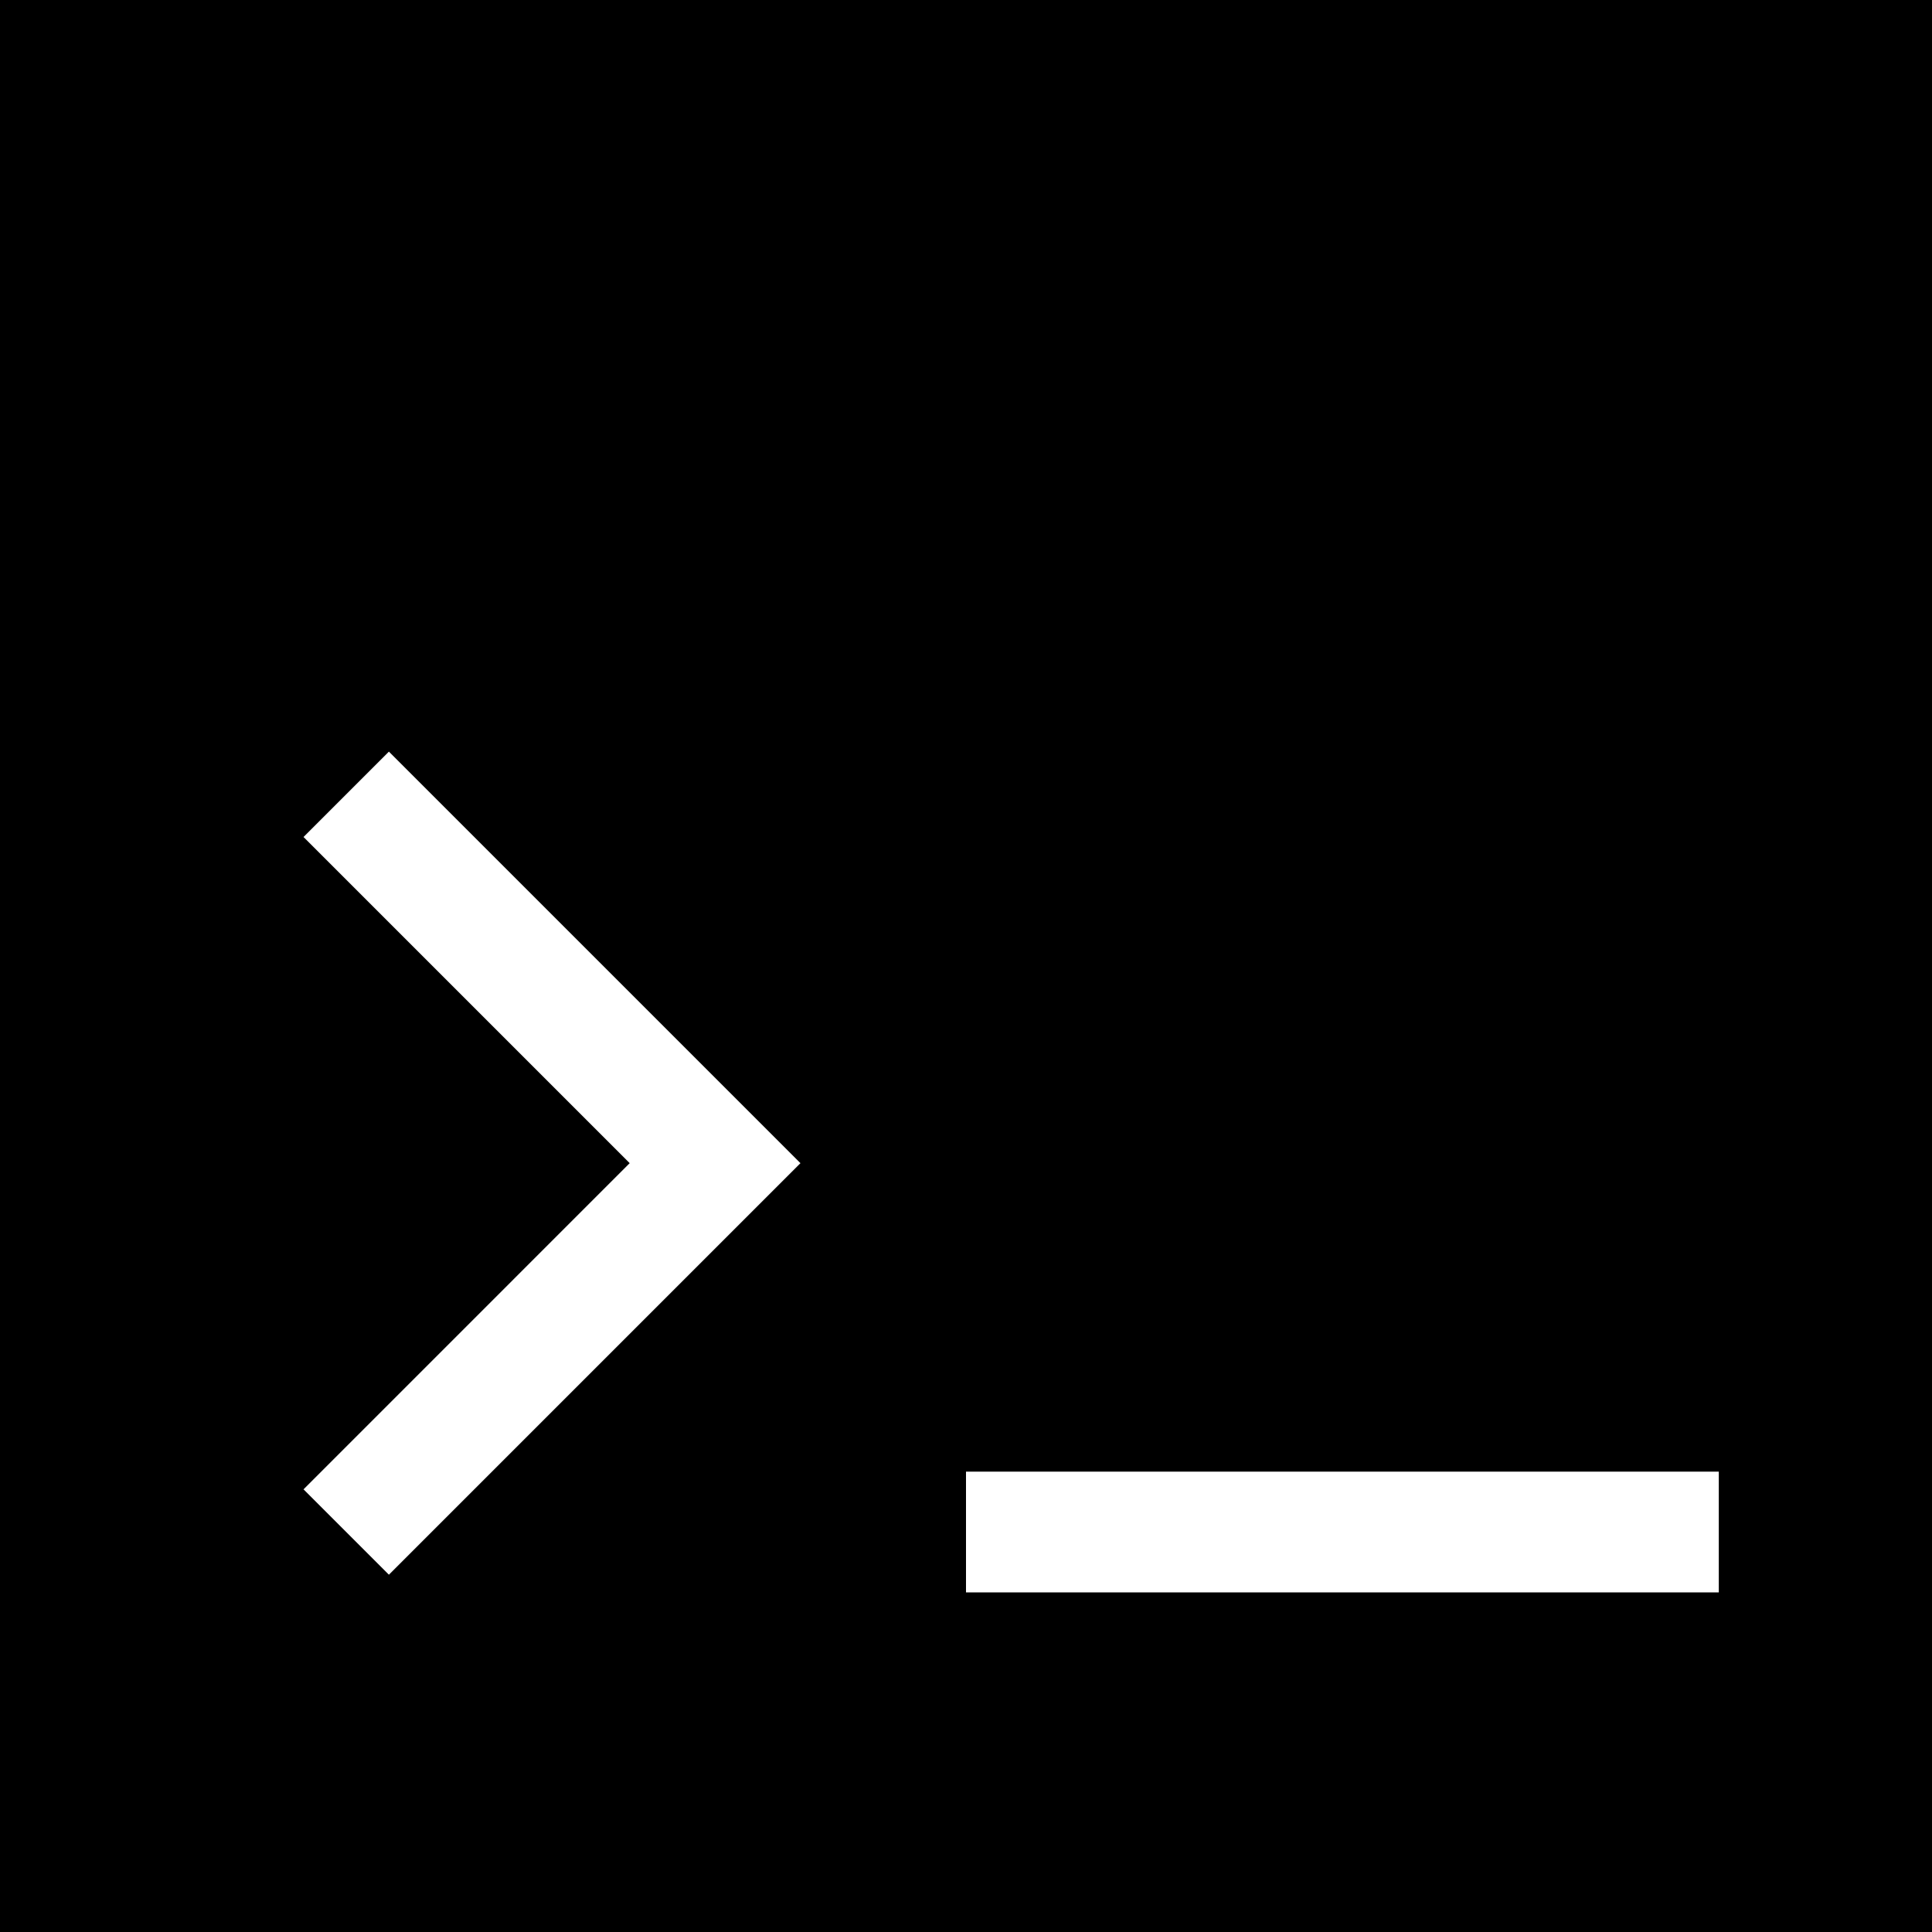
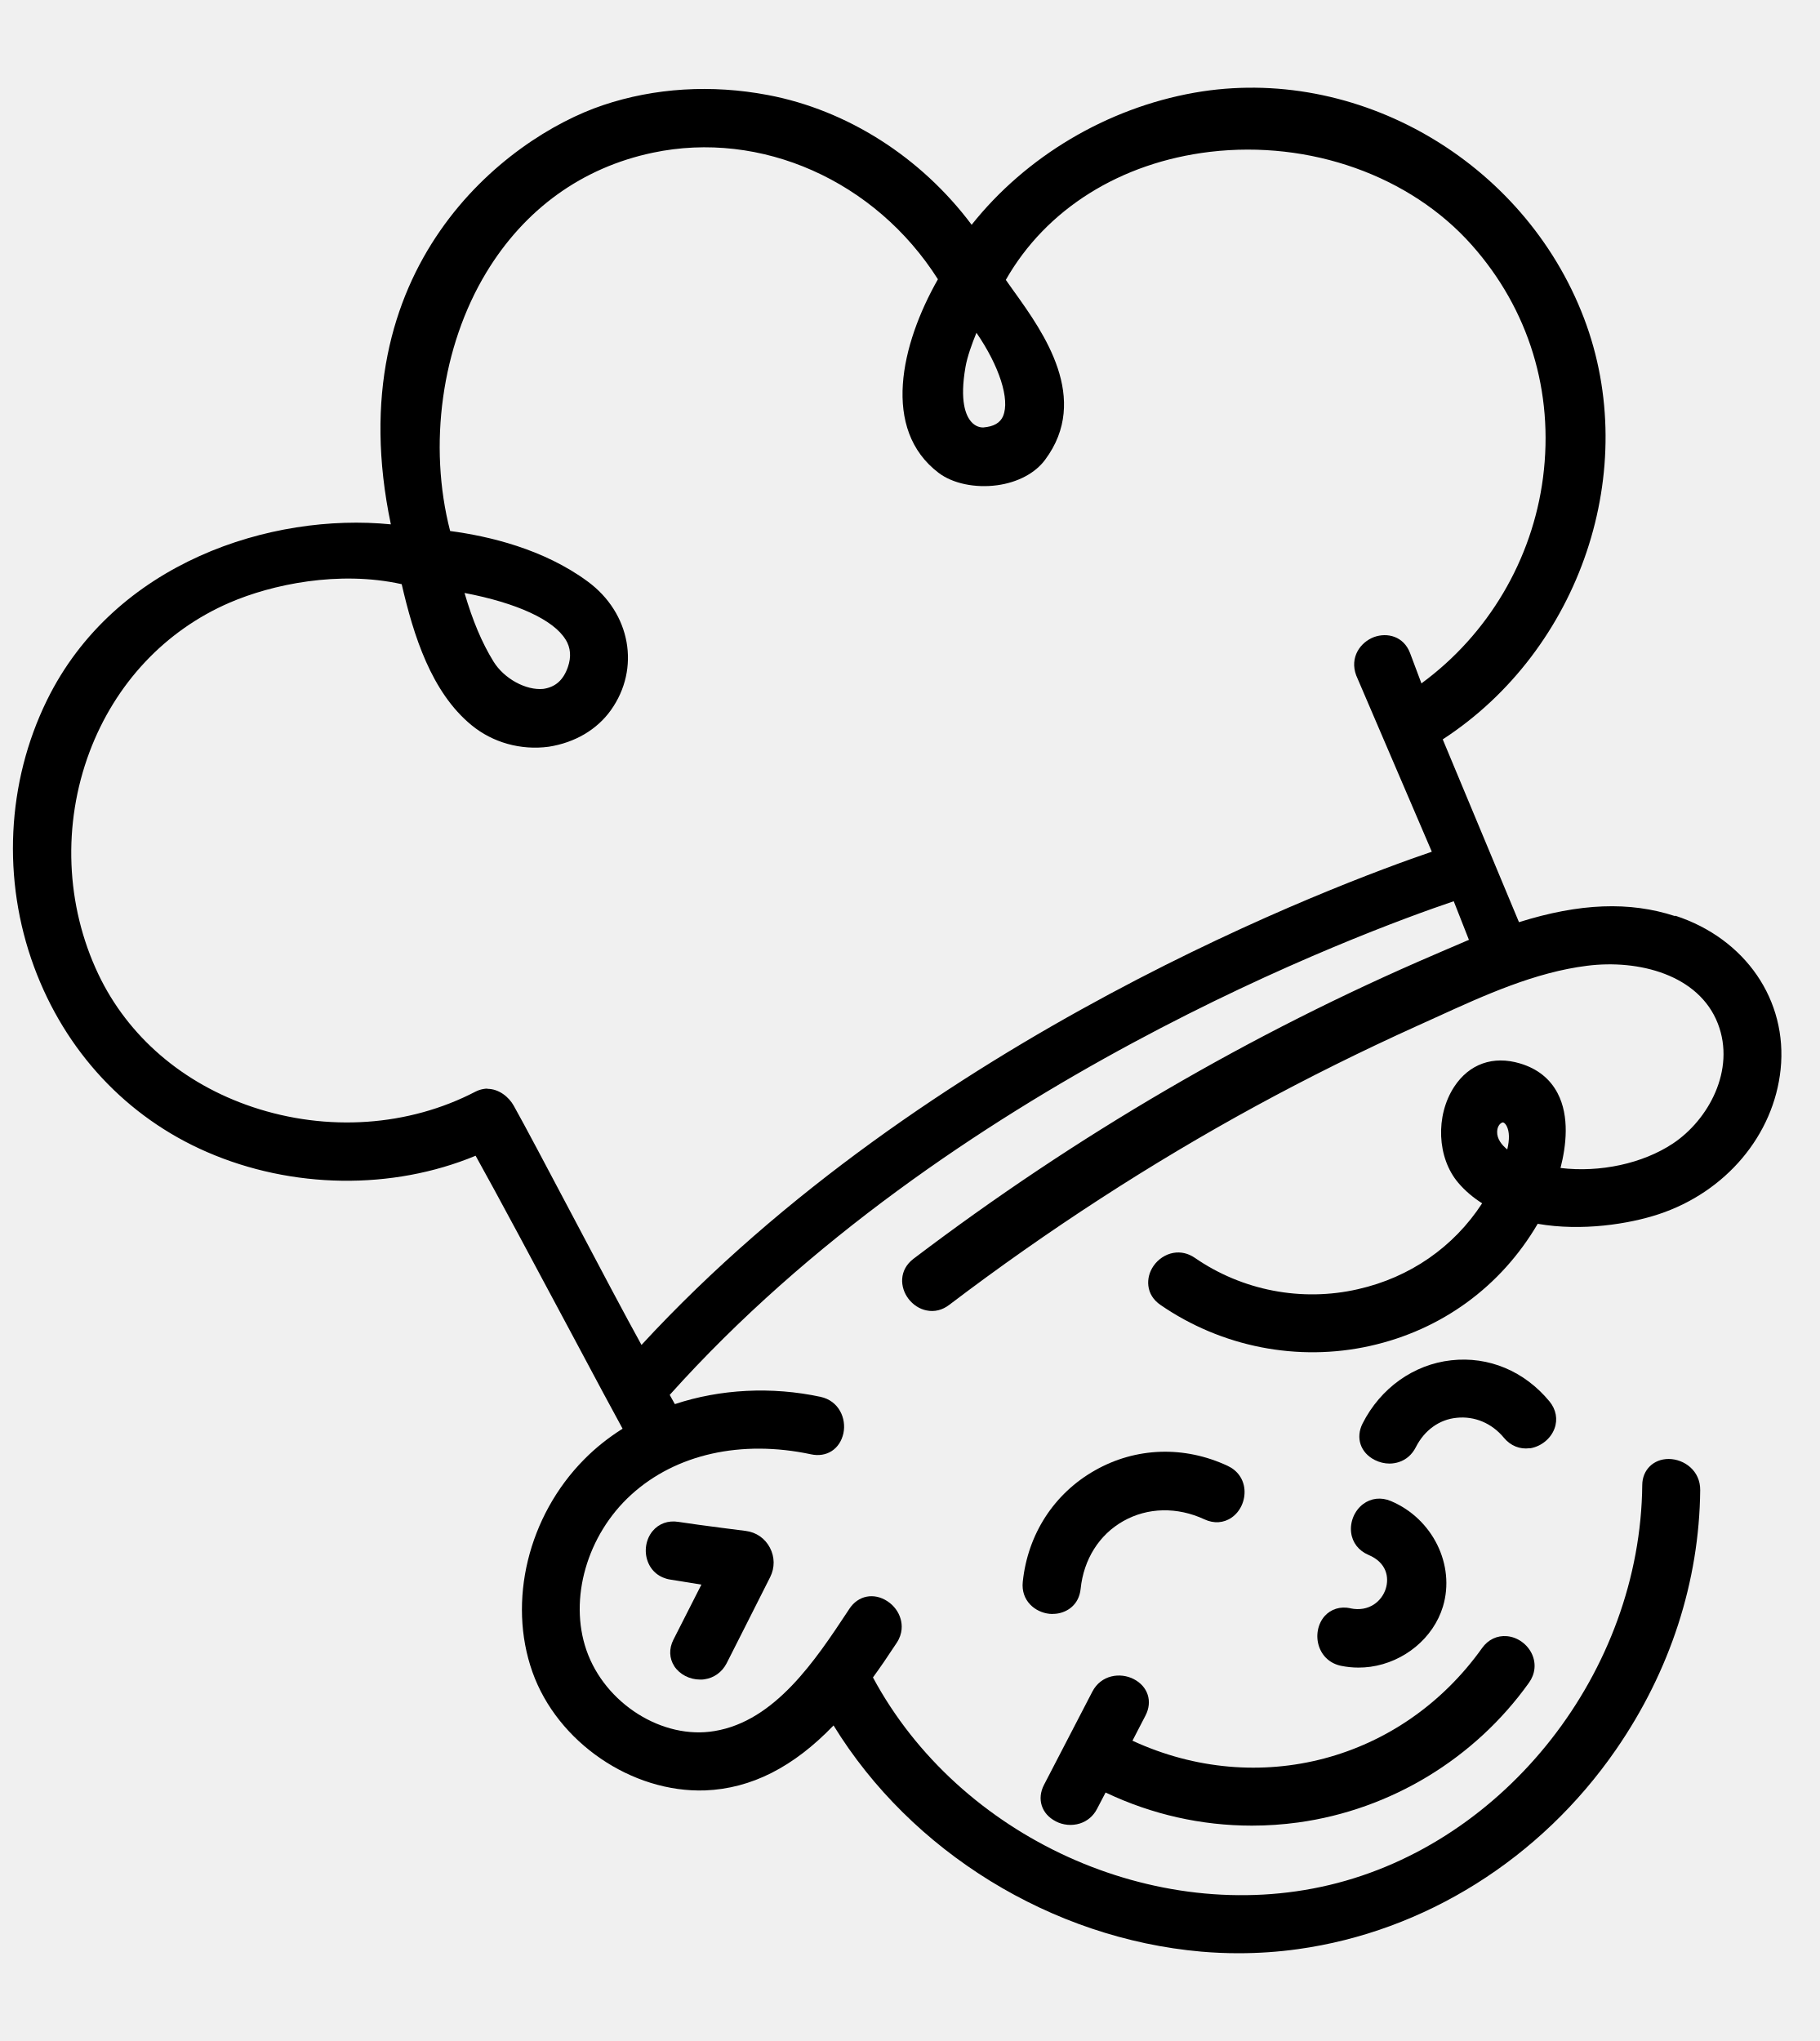
- <svg xmlns="http://www.w3.org/2000/svg" width="100%" height="100%" viewBox="0 0 1024 1024" fill="none">
-   <rect width="1024" height="1024" fill="#000" />
-   <path d="M512 812H911" stroke="white" stroke-width="64" />
-   <path d="M183.5 421L379 616.5L183.5 812" stroke="white" stroke-width="64" />
+ <svg xmlns="http://www.w3.org/2000/svg" id="Layer_1" version="1.1" viewBox="50 35 205 230">
+   <path d="M125.97,222.76c.61.93,1.73,1.51,2.91,1.51.07,0,.13,0,.2,0,.1,0,.2-.02.29-.03,1.08-.15,1.99-.81,2.5-1.8.93-1.84,3.33-6.57,4.91-9.72.53-1.06.52-2.26-.03-3.31-.55-1.05-1.54-1.74-2.72-1.89l-2.73-.35c-1.62-.21-3.45-.45-4.86-.67-1.16-.19-2.22.2-2.92,1.05-.76.93-.97,2.28-.53,3.43.41,1.09,1.33,1.83,2.52,2.02l3.52.57-3.15,6.2c-.52,1.02-.48,2.11.1,3Z" />
+   <path d="M168.6,216.87c.16,0,.32-.01.48-.03,1.17-.16,2.49-.98,2.68-2.79.34-3.32,2.09-6.11,4.81-7.64,2.75-1.55,6.08-1.62,9.15-.19,1.05.49,2.16.42,3.06-.21.98-.68,1.54-1.92,1.44-3.16-.1-1.18-.79-2.15-1.89-2.66-4.9-2.29-10.35-2.11-14.96.51-4.61,2.61-7.57,7.19-8.13,12.56-.22,2.12,1.39,3.43,3,3.6.12.01.24.02.36.02Z" />
+   <path d="M225.15,195.99c.39-1.04.18-2.16-.56-3.06-2.82-3.42-6.86-5.11-11.07-4.64-4.24.47-7.97,3.13-9.99,7.12-.81,1.6-.25,3.3,1.38,4.12.52.26,1.09.4,1.65.4.36,0,.72-.06,1.06-.17.83-.27,1.49-.85,1.91-1.68.97-1.91,2.64-3.12,4.6-3.31,2.01-.21,3.96.6,5.33,2.26.74.89,1.79,1.32,2.89,1.17h.11c1.21-.22,2.27-1.08,2.69-2.21Z" />
+   <path d="M202.14,216.23c-1.12-.23-2.17.09-2.88.88-.78.88-1.04,2.21-.65,3.4.38,1.15,1.28,1.96,2.49,2.21.64.13,1.3.2,1.96.2.45,0,.9-.03,1.35-.09,3.82-.53,7.1-3.25,8.17-6.78,1.42-4.69-1.16-9.92-5.87-11.9-1.09-.46-2.23-.33-3.13.35-.97.74-1.49,2-1.34,3.21.14,1.13.85,2.04,1.95,2.51,2.05.86,2.35,2.53,1.95,3.81-.43,1.38-1.86,2.66-4,2.21Z" />
+   <path d="M168.94,240.24c.84.44,1.84.53,2.73.25.85-.27,1.52-.84,1.94-1.65l.96-1.84s.03.02.05.02c5.18,2.46,10.77,3.71,16.43,3.71,1.75,0,3.5-.12,5.25-.36,10.4-1.44,19.87-7.18,25.98-15.75.7-.98.82-2.15.34-3.21-.51-1.12-1.62-1.92-2.82-2.03-1.11-.1-2.13.39-2.8,1.33-9.07,12.73-25.24,16.99-39.4,10.45l1.47-2.84c.82-1.59.28-3.27-1.32-4.1-1.52-.79-3.69-.48-4.67,1.41l-5.45,10.51c-.82,1.59-.28,3.28,1.32,4.1Z" />
+   <path d="M238.75,138.24c-5.14-1.68-10.74-1.47-17.6.68l-8.59-20.6c15.54-10.11,22.39-30.44,15.92-47.45-6.75-17.75-25.63-28.66-43.92-25.42-9.84,1.75-18.95,7.17-25.08,14.88-5.69-7.61-14.02-12.93-22.95-14.62-6.36-1.21-12.78-.81-18.58,1.14-10.97,3.68-29.99,18.28-23.91,47.24-13.45-1.34-31.13,4.26-38.76,19.84-4.53,9.26-5.06,20.2-1.45,30,3.51,9.53,10.43,16.96,19.49,20.89,9.59,4.17,20.87,4.32,30.27.42,2.22,3.97,7,12.91,10.86,20.14,2.57,4.82,4.82,9.03,5.7,10.62-1.62,1.02-3.08,2.19-4.34,3.47-6.3,6.37-8.64,15.99-5.82,23.94,2.81,7.93,11.19,13.64,19.47,13.35,5.19-.21,9.93-2.61,14.46-7.32,8.75,14.26,24.58,24.01,41.44,25.49,1.39.12,2.79.18,4.19.18,2.23,0,4.46-.15,6.68-.46,14.28-1.98,27.34-10.17,35.84-22.47,6.12-8.85,9.4-18.97,9.5-29.26.02-2.17-1.78-3.49-3.54-3.51h-.01c-1.71,0-2.97,1.23-2.98,2.94-.2,20.96-15.35,40.34-35.25,45.07-19.69,4.69-41.74-5.35-51.43-23.39.81-1.11,1.64-2.32,2.67-3.89.7-1.06.63-2.05.45-2.69-.22-.8-.76-1.53-1.48-2-1.53-1.01-3.31-.66-4.3.85l-.17.26c-3.65,5.52-8.19,12.38-15.01,13.51-5.86,1-12.35-3.08-14.44-9.1-2.01-5.79.06-13,5.04-17.53,5.03-4.58,12.42-6.23,20.28-4.55.83.18,1.66.05,2.31-.37.67-.43,1.13-1.14,1.32-2,.36-1.67-.51-3.67-2.58-4.11-5.48-1.18-11.3-.88-16.41.82l-.58-1.04c31.35-34.98,78.27-52.22,88.34-55.63l1.71,4.35c-.77.32-1.68.71-2.52,1.08l-1.3.56c-20.7,8.88-40.47,20.42-58.76,34.3-1.66,1.26-1.55,3.22-.57,4.51.52.68,1.24,1.15,2.03,1.31.9.19,1.79-.03,2.57-.63,11.13-8.45,22.76-15.98,34.56-22.41,5.86-3.19,11.96-6.22,18.13-9.01l2.14-.97c5.49-2.51,11.17-5.09,17.05-5.82,5.78-.73,12.58,1,14.72,6.52,2.03,5.24-1.09,10.87-5.06,13.51-3.4,2.26-8.22,3.3-12.67,2.76.64-2.49,1.04-5.82-.33-8.43-.86-1.64-2.28-2.77-4.23-3.35-3.03-.91-5.73.05-7.42,2.63-2.14,3.27-1.93,8.03.47,10.83.74.87,1.64,1.64,2.68,2.3-3.2,4.93-8.15,8.36-14,9.68-6.32,1.45-13.03.16-18.38-3.54-.75-.51-1.58-.7-2.42-.55-.88.16-1.7.7-2.23,1.47-.46.67-.67,1.46-.58,2.23.1.87.57,1.61,1.35,2.15,6.9,4.76,15.51,6.45,23.64,4.63,8.03-1.79,14.73-6.67,18.88-13.76,4.99.87,10.3.02,13.63-1.08,7.58-2.51,12.97-8.92,13.74-16.32.81-7.78-3.96-14.74-11.87-17.32ZM104.93,157.68c-.13,0-.26,0-.4.03-.33.05-.65.15-.96.31-7.54,3.92-16.69,4.55-25.11,1.73-7.87-2.64-14.05-7.96-17.38-14.97-3.69-7.77-4.05-16.9-.99-25.05,2.9-7.7,8.51-13.68,15.79-16.82,4.74-2.05,12.3-3.65,19.38-2.08,1.34,5.8,3.34,12.17,7.87,15.89,2.38,1.96,5.55,2.85,8.69,2.43,2.95-.46,5.44-1.92,7.01-4.12,3.35-4.7,2.23-10.94-2.61-14.5-4.96-3.66-11.12-5.11-15.5-5.69-2.5-9.67-.96-20.8,4.06-29.11,4.33-7.17,10.82-11.85,18.77-13.52,12.2-2.58,25.08,3.15,32.13,14.26-4.2,7.38-6.36,16.92.07,21.81,1.59,1.21,4.12,1.74,6.62,1.4,2.31-.32,4.27-1.36,5.38-2.86,5.15-6.89-.21-14.38-3.41-18.86l-.09-.12c-.33-.46-.64-.9-.92-1.3,4.53-7.97,12.9-13.22,23.01-14.43,11.26-1.33,22.55,2.69,29.48,10.49,6.44,7.24,9.29,16.55,8.04,26.22-1.2,9.26-6.18,17.68-13.7,23.19l-1.28-3.41c-.72-1.91-2.58-2.35-4.06-1.81-1.54.58-2.77,2.28-2.01,4.32l8.52,19.87c-10.17,3.47-56.95,20.76-89.05,55.58-1.72-3.1-4.78-8.89-7.74-14.5-2.81-5.32-5.47-10.35-6.65-12.45-.55-.99-1.67-1.91-2.98-1.91ZM113.74,107.08c.56.93.64,1.94.25,3.08-.51,1.47-1.39,2.26-2.76,2.47-1.95.2-4.43-1.14-5.63-3.09-1.3-2.11-2.34-4.58-3.26-7.72,5.92,1.13,10.05,3.04,11.39,5.26ZM163.03,81.88c-.34.78-1.05,1.19-2.24,1.29-.36.01-.88-.12-1.32-.6-.68-.74-1.34-2.41-.69-6.18h0c.2-1.18.74-2.67,1.24-3.89,2.57,3.73,3.8,7.53,3,9.39ZM219.83,164.53c-.61-.49-1.17-1.18-1.14-2.01.02-.62.36-.97.61-1.03,0,0,.02,0,.03,0,.21,0,.39.32.44.42.31.61.33,1.49.06,2.63Z" />
</svg>
